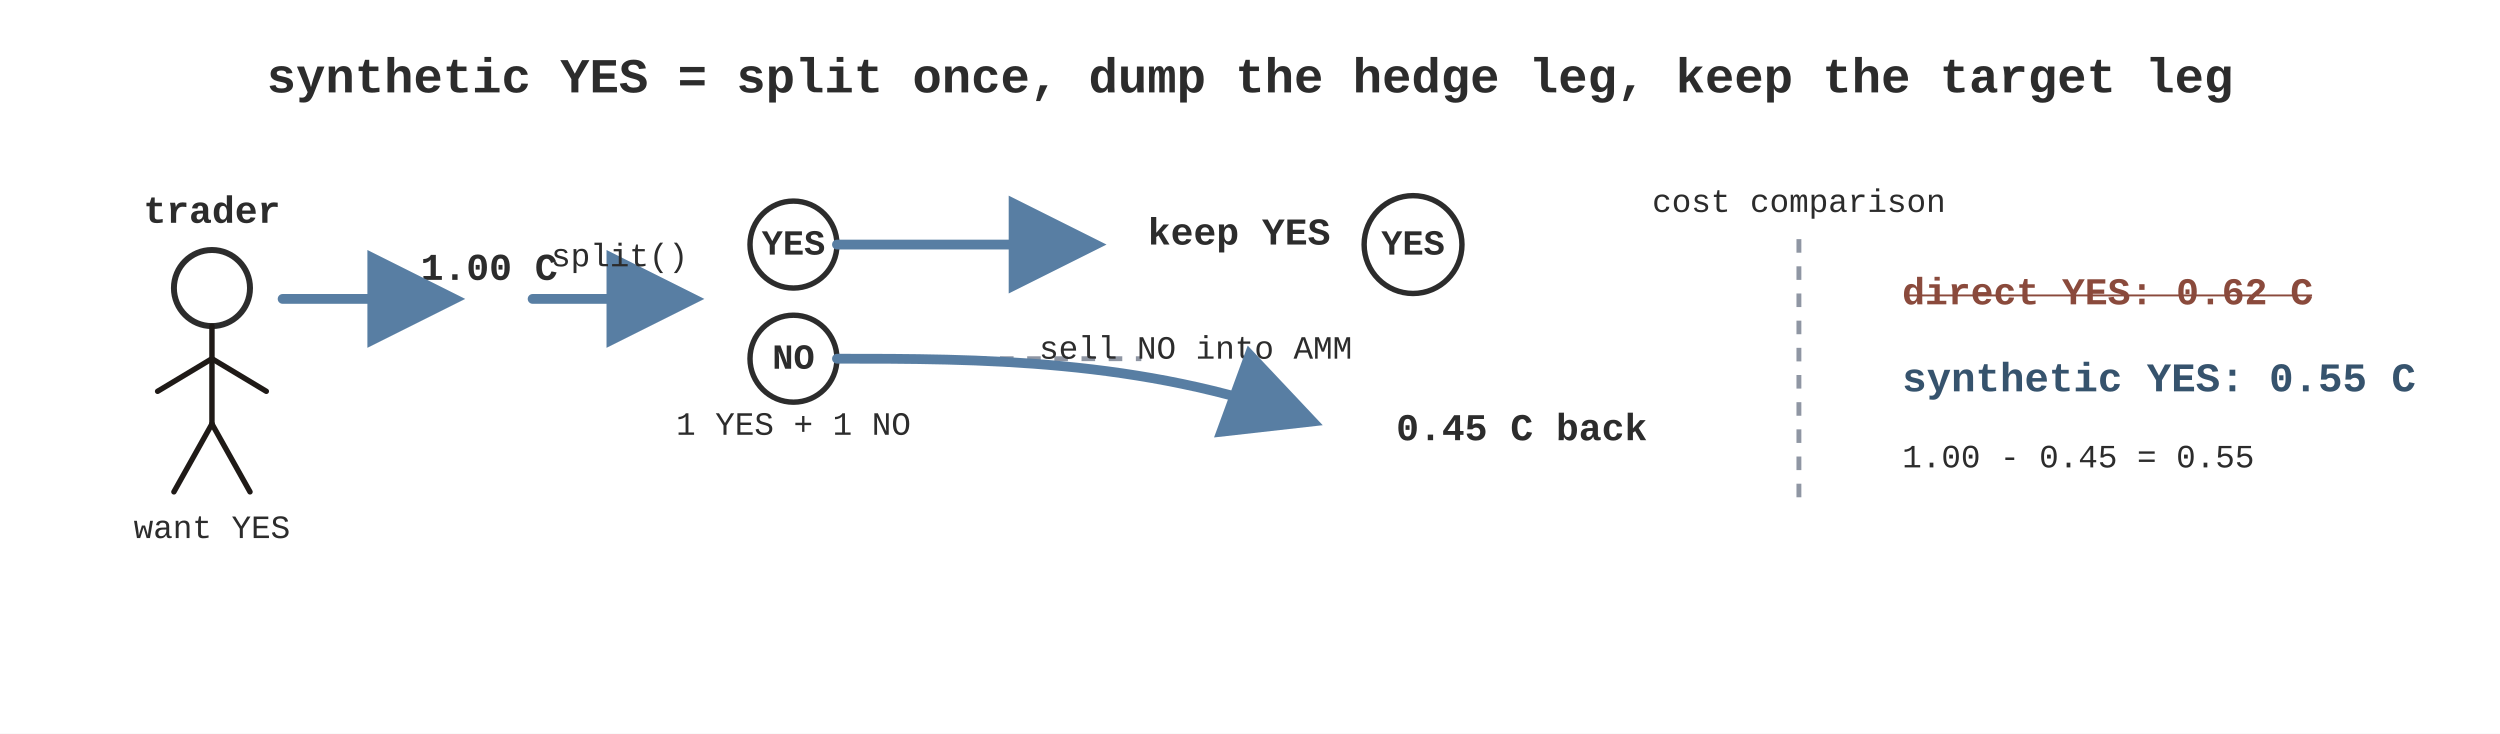
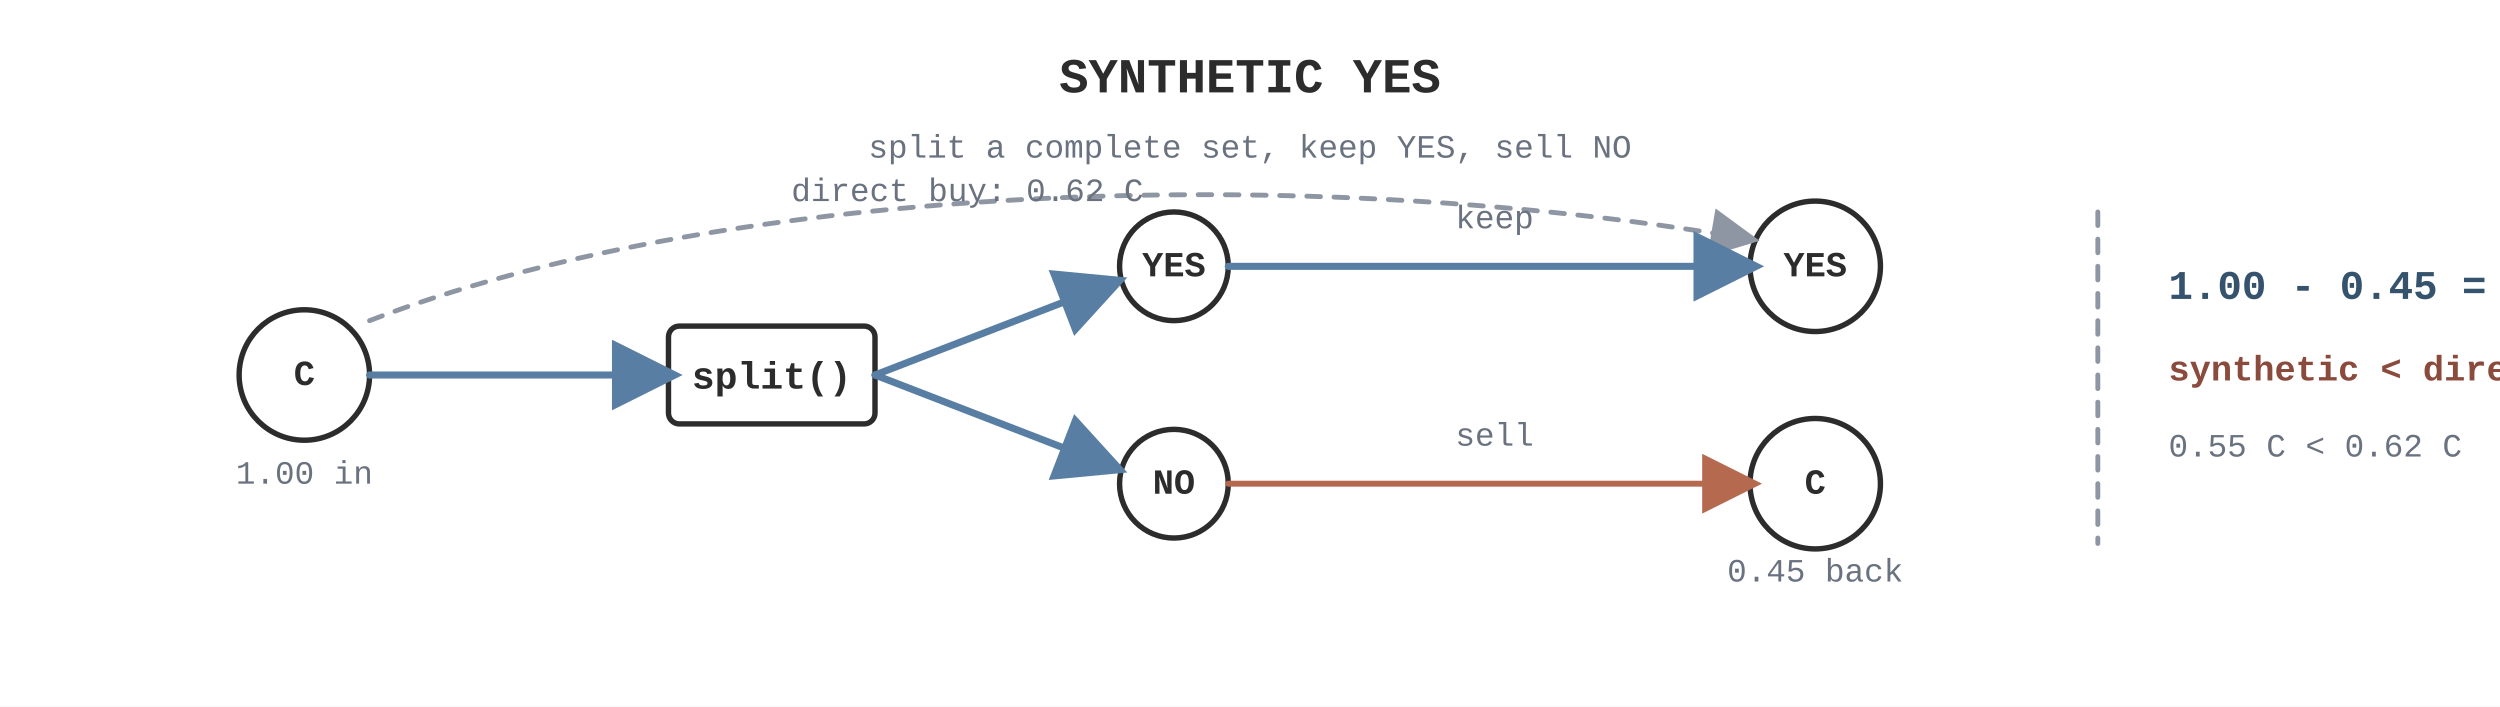
- <svg xmlns="http://www.w3.org/2000/svg" viewBox="0 0 920 270" width="920" height="270" role="img" aria-labelledby="title desc">
+ <svg xmlns="http://www.w3.org/2000/svg" viewBox="0 0 920 260" width="920" height="260" role="img" aria-labelledby="title desc">
  <defs>
    <style>
      .bg { fill: #ffffff; }
-       .note { fill: none; stroke: #2c2c2c; stroke-width: 1.6; rx: 10; }
-       .accent { stroke: #587ea3; stroke-width: 3.6; fill: none; stroke-linecap: round; stroke-linejoin: round; }
-       .dash { stroke: #8f96a3; stroke-width: 1.8; fill: none; stroke-dasharray: 5 5; }
-       .thin { stroke: #1f1a17; stroke-width: 2; fill: none; stroke-linecap: round; }
+       .node { fill: none; stroke: #2c2c2c; stroke-width: 2; }
+       .box { fill: none; stroke: #2c2c2c; stroke-width: 2; }
+       .route { fill: none; stroke: #587ea3; stroke-width: 2.6; stroke-linecap: round; stroke-linejoin: round; }
+       .hedge { fill: none; stroke: #b56a4f; stroke-width: 2.2; stroke-linecap: round; stroke-linejoin: round; }
+       .direct { fill: none; stroke: #8f96a3; stroke-width: 1.8; stroke-dasharray: 5 5; stroke-linecap: round; }
      .title { font: 600 18px "SFMono-Regular", Consolas, "Liberation Mono", Menlo, monospace; fill: #2c2c2c; }
+       .hint { font: 500 12px "SFMono-Regular", Consolas, "Liberation Mono", Menlo, monospace; fill: #6a7280; }
      .label { font: 600 14px "SFMono-Regular", Consolas, "Liberation Mono", Menlo, monospace; fill: #2c2c2c; }
-       .small { font: 500 12px "SFMono-Regular", Consolas, "Liberation Mono", Menlo, monospace; fill: #2c2c2c; }
-       .token { font: 600 13px "SFMono-Regular", Consolas, "Liberation Mono", Menlo, monospace; fill: #2c2c2c; text-anchor: middle; dominant-baseline: middle; }
+       .nodeText { font: 600 13px "SFMono-Regular", Consolas, "Liberation Mono", Menlo, monospace; fill: #2c2c2c; text-anchor: middle; dominant-baseline: middle; }
      .good { font: 700 15px "SFMono-Regular", Consolas, "Liberation Mono", Menlo, monospace; fill: #36536d; }
-       .bad { font: 700 14px "SFMono-Regular", Consolas, "Liberation Mono", Menlo, monospace; fill: #8a4a3c; text-decoration: line-through; }
+       .bad { font: 600 13px "SFMono-Regular", Consolas, "Liberation Mono", Menlo, monospace; fill: #8a4a3c; }
    </style>
-     <marker id="arrow" markerWidth="10" markerHeight="10" refX="8" refY="5" orient="auto">
+     <marker id="blueArrow" markerWidth="10" markerHeight="10" refX="8" refY="5" orient="auto">
      <path d="M0,0 L10,5 L0,10 z" fill="#587ea3" />
    </marker>
+     <marker id="warmArrow" markerWidth="10" markerHeight="10" refX="8" refY="5" orient="auto">
+       <path d="M0,0 L10,5 L0,10 z" fill="#b56a4f" />
+     </marker>
+     <marker id="grayArrow" markerWidth="10" markerHeight="10" refX="8" refY="5" orient="auto">
+       <path d="M0,0 L10,5 L0,10 z" fill="#8f96a3" />
+     </marker>
  </defs>
-   <rect class="bg" x="0" y="0" width="920" height="270" />
-   <text class="title" x="460" y="34" text-anchor="middle">synthetic YES = split once, dump the hedge leg, keep the target leg</text>
-   <circle cx="78" cy="106" r="14" fill="none" stroke="#2c2c2c" stroke-width="2.2" />
-   <line class="thin" x1="78" y1="120" x2="78" y2="156" />
-   <line class="thin" x1="78" y1="132" x2="58" y2="144" />
-   <line class="thin" x1="78" y1="132" x2="98" y2="144" />
-   <line class="thin" x1="78" y1="156" x2="64" y2="181" />
-   <line class="thin" x1="78" y1="156" x2="92" y2="181" />
-   <text class="small" x="78" y="198" text-anchor="middle">want YES</text>
-   <text class="label" x="78" y="82" text-anchor="middle">trader</text>
-   <text class="label" x="180" y="103" text-anchor="middle">1.00 C</text>
-   <path class="accent" d="M104 110 C132 110 142 110 164 110" marker-end="url(#arrow)" />
-   <path class="accent" d="M196 110 C220 110 232 110 252 110" marker-end="url(#arrow)" />
-   <text class="small" x="228" y="98" text-anchor="middle">split()</text>
-   <circle cx="292" cy="90" r="16" fill="none" stroke="#2c2c2c" stroke-width="2" />
-   <circle cx="292" cy="132" r="16" fill="none" stroke="#2c2c2c" stroke-width="2" />
-   <text class="token" x="292" y="90">YES</text>
-   <text class="token" x="292" y="132">NO</text>
-   <text class="small" x="292" y="160" text-anchor="middle">1 YES + 1 NO</text>
-   <path class="accent" d="M308 90 C344 90 366 90 400 90" marker-end="url(#arrow)" />
-   <text class="label" x="456" y="90" text-anchor="middle">keep YES</text>
-   <circle cx="520" cy="90" r="18" fill="none" stroke="#2c2c2c" stroke-width="2" />
-   <text class="token" x="520" y="90">YES</text>
-   <path class="dash" d="M308 132 C354 132 382 132 420 132" />
-   <text class="small" x="440" y="132" text-anchor="middle">sell NO into AMM</text>
-   <path class="accent" d="M308 132 C360 132 420 132 480 154" marker-end="url(#arrow)" />
-   <text class="label" x="560" y="162" text-anchor="middle">0.45 C back</text>
-   <line class="dash" x1="662" y1="88" x2="662" y2="186" />
-   <text class="small" x="662" y="78" text-anchor="middle">cost comparison</text>
-   <text class="bad" x="700" y="112">direct YES: 0.62 C</text>
-   <text class="good" x="700" y="144">synthetic YES: 0.55 C</text>
-   <text class="small" x="700" y="172">1.00 - 0.45 = 0.55</text>
+   <rect class="bg" x="0" y="0" width="920" height="260" />
+   <text class="title" x="460" y="34" text-anchor="middle">SYNTHETIC YES</text>
+   <text class="hint" x="460" y="58" text-anchor="middle">split a complete set, keep YES, sell NO</text>
+   <circle class="node" cx="112" cy="138" r="24" />
+   <text class="nodeText" x="112" y="138">C</text>
+   <text class="hint" x="112" y="178" text-anchor="middle">1.00 in</text>
+   <rect class="box" x="246" y="120" width="76" height="36" rx="4" />
+   <text class="label" x="284" y="143" text-anchor="middle">split()</text>
+   <circle class="node" cx="432" cy="98" r="20" />
+   <text class="nodeText" x="432" y="98">YES</text>
+   <circle class="node" cx="432" cy="178" r="20" />
+   <text class="nodeText" x="432" y="178">NO</text>
+   <circle class="node" cx="668" cy="98" r="24" />
+   <text class="nodeText" x="668" y="98">YES</text>
+   <circle class="node" cx="668" cy="178" r="24" />
+   <text class="nodeText" x="668" y="178">C</text>
+   <text class="hint" x="668" y="214" text-anchor="middle">0.45 back</text>
+   <path class="direct" d="M136 118 C260 70 468 58 644 88" marker-end="url(#grayArrow)" />
+   <text class="hint" x="356" y="74" text-anchor="middle">direct buy: 0.62 C</text>
+   <path class="route" d="M136 138 L246 138" marker-end="url(#blueArrow)" />
+   <path class="route" d="M322 138 L410 104" marker-end="url(#blueArrow)" />
+   <path class="route" d="M322 138 L410 172" marker-end="url(#blueArrow)" />
+   <path class="route" d="M452 98 L644 98" marker-end="url(#blueArrow)" />
+   <path class="hedge" d="M452 178 L644 178" marker-end="url(#warmArrow)" />
+   <text class="hint" x="550" y="84" text-anchor="middle">keep</text>
+   <text class="hint" x="550" y="164" text-anchor="middle">sell</text>
+   <line class="direct" x1="772" y1="78" x2="772" y2="200" />
+   <text class="good" x="798" y="110">1.00 - 0.45 = 0.55</text>
+   <text class="bad" x="798" y="140">synthetic &lt; direct</text>
+   <text class="hint" x="798" y="168">0.55 C &lt; 0.62 C</text>
</svg>
